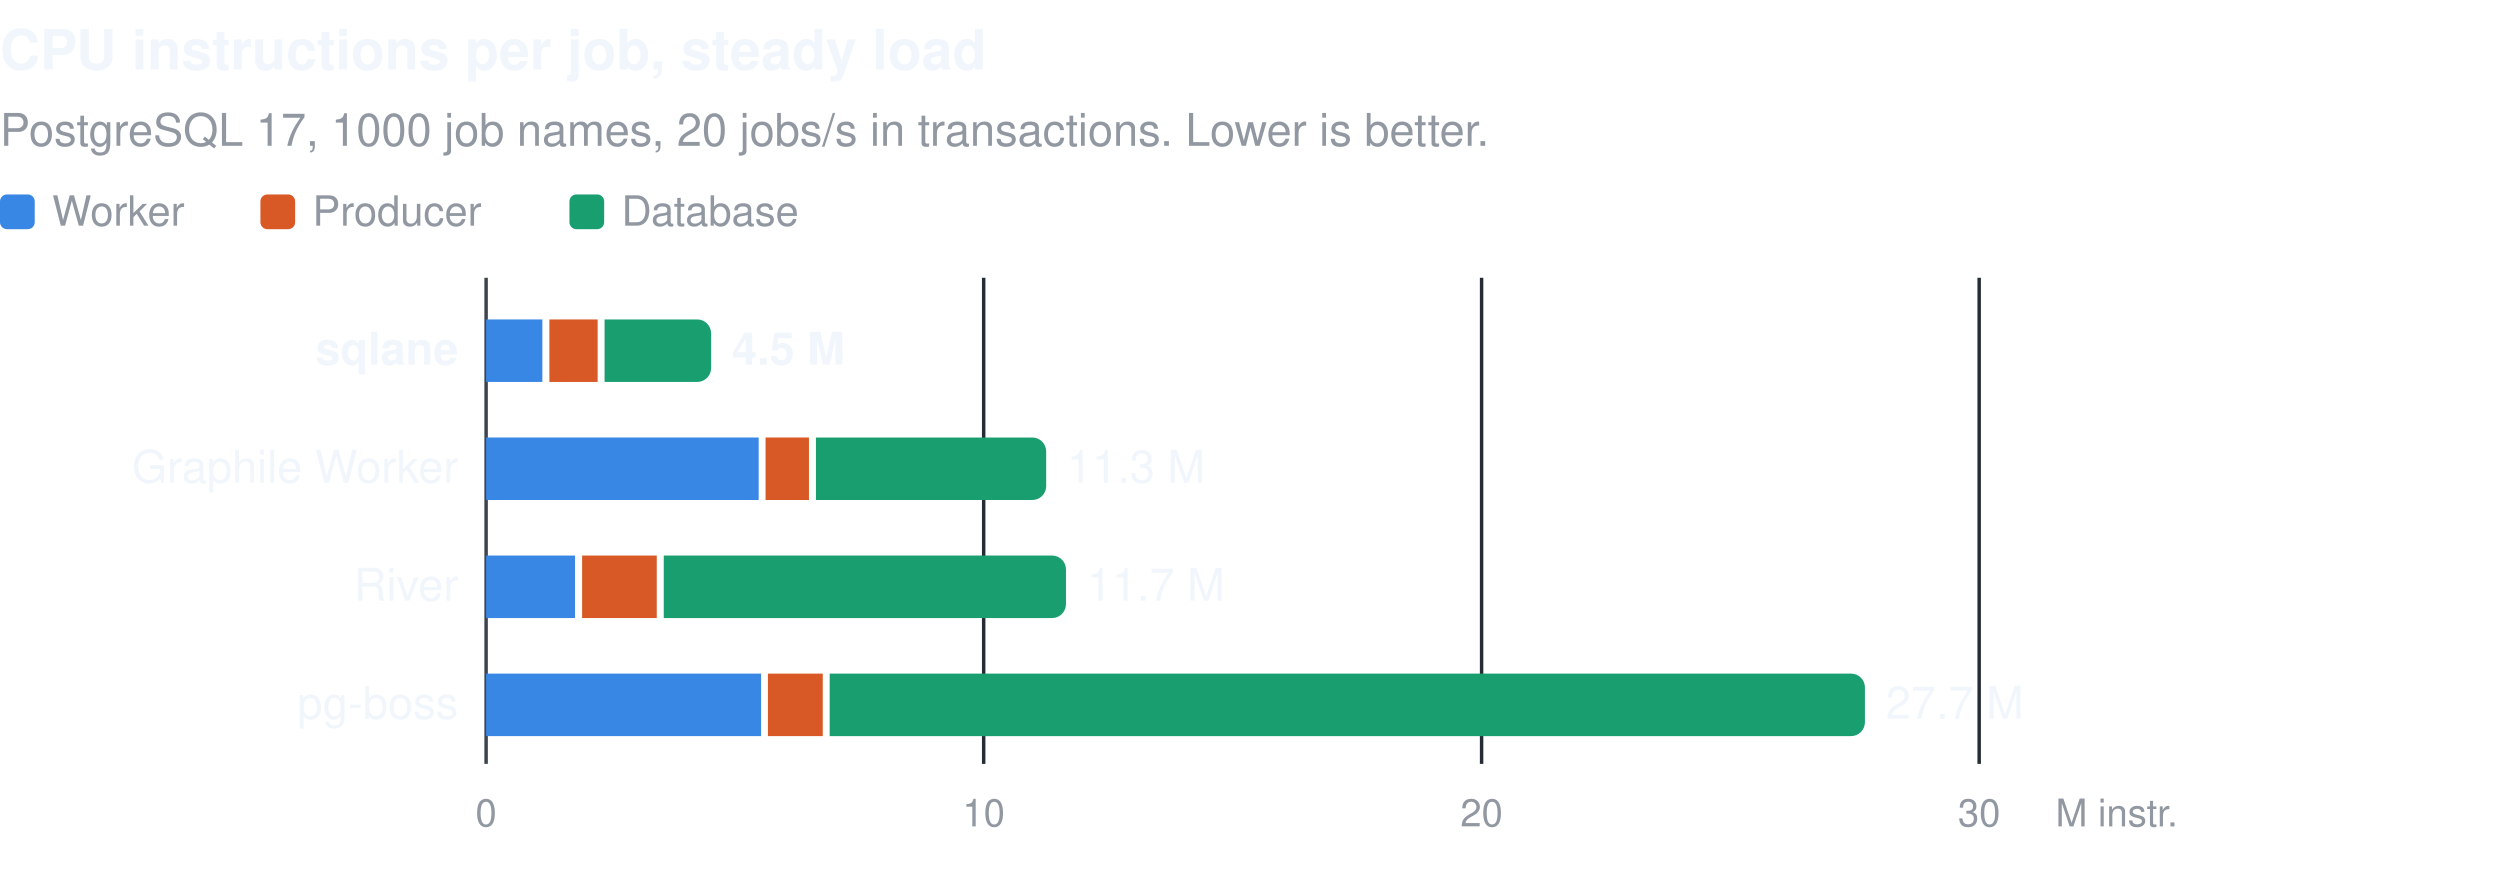
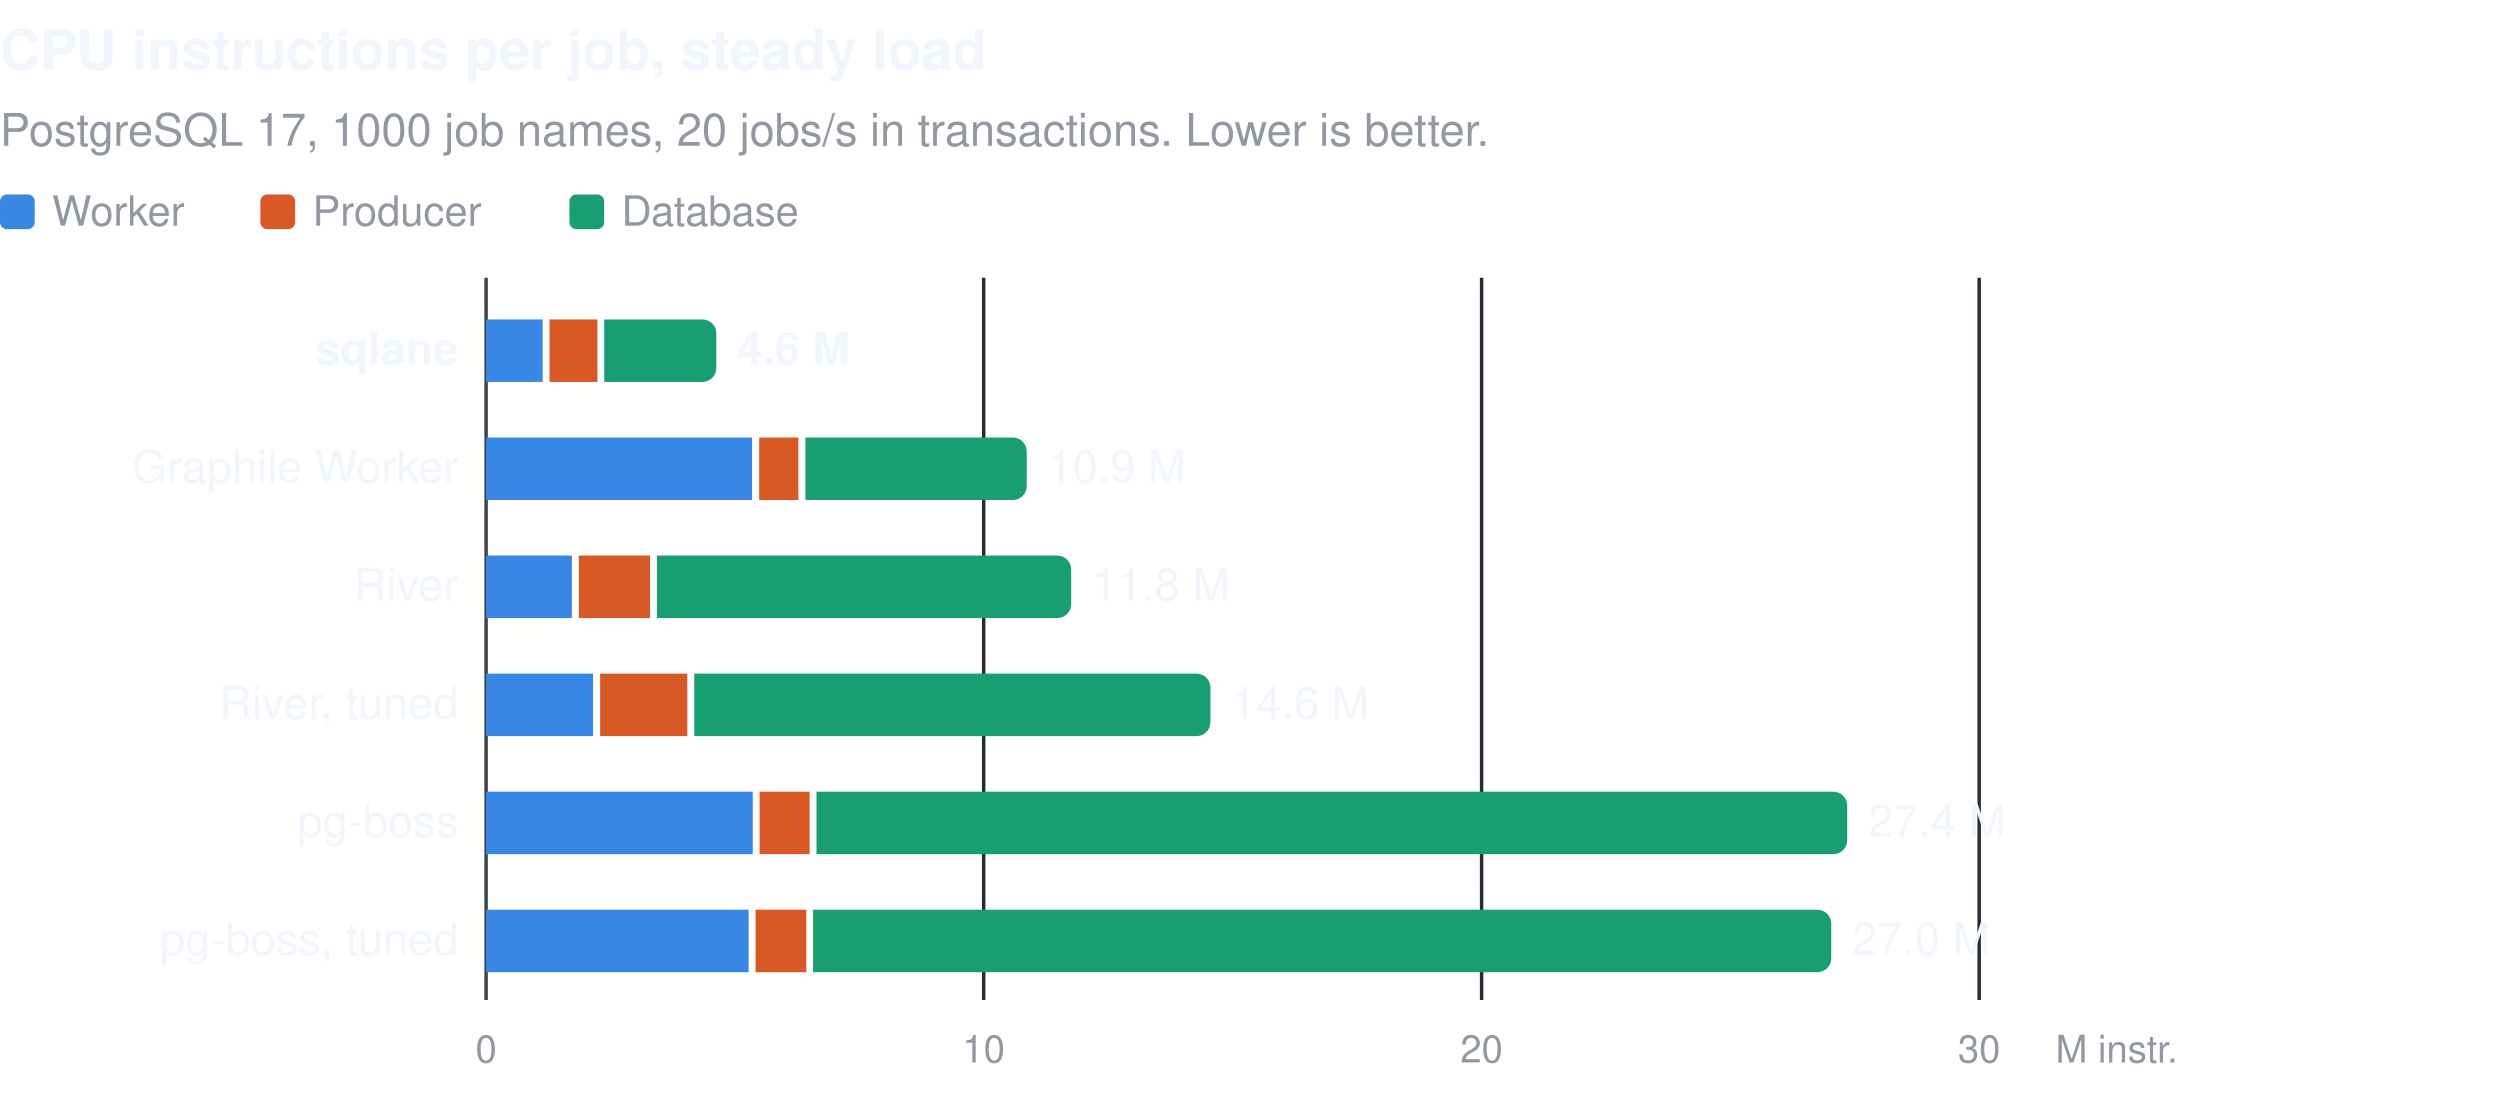
- <svg xmlns="http://www.w3.org/2000/svg" width="720" height="254" viewBox="0 0 720 254" font-family="-apple-system, BlinkMacSystemFont, 'Segoe UI', Helvetica, Arial, sans-serif" role="img" aria-label="CPU instructions per job, steady load">
+ <svg xmlns="http://www.w3.org/2000/svg" width="720" height="322" viewBox="0 0 720 322" font-family="-apple-system, BlinkMacSystemFont, 'Segoe UI', Helvetica, Arial, sans-serif" role="img" aria-label="CPU instructions per job, steady load">
  <text x="0" y="20" font-size="16" font-weight="600" fill="#f0f6fc">CPU instructions per job, steady load</text>
  <text x="0" y="42" font-size="13" fill="#9198a1">PostgreSQL 17, 1000 job names, 20 jobs/s in transactions. Lower is better.</text>
  <rect x="0" y="56" width="10" height="10" rx="2" fill="#3987e5" />
  <text x="15" y="65" font-size="12" fill="#9198a1">Worker</text>
  <rect x="75" y="56" width="10" height="10" rx="2" fill="#d95926" />
  <text x="90" y="65" font-size="12" fill="#9198a1">Producer</text>
  <rect x="164" y="56" width="10" height="10" rx="2" fill="#199e70" />
  <text x="179" y="65" font-size="12" fill="#9198a1">Database</text>
-   <line x1="140.0" y1="80" x2="140.0" y2="220" stroke="#3d444d" />
-   <text x="140.0" y="238" font-size="11" fill="#9198a1" text-anchor="middle">0</text>
-   <line x1="283.3" y1="80" x2="283.3" y2="220" stroke="#262c36" />
-   <text x="283.3" y="238" font-size="11" fill="#9198a1" text-anchor="middle">10</text>
-   <line x1="426.7" y1="80" x2="426.7" y2="220" stroke="#262c36" />
-   <text x="426.7" y="238" font-size="11" fill="#9198a1" text-anchor="middle">20</text>
-   <line x1="570.0" y1="80" x2="570.0" y2="220" stroke="#262c36" />
-   <text x="570.0" y="238" font-size="11" fill="#9198a1" text-anchor="middle">30</text>
-   <text x="592" y="238" font-size="11" fill="#9198a1">M instr.</text>
+   <line x1="140.0" y1="80" x2="140.0" y2="288" stroke="#3d444d" />
+   <text x="140.0" y="306" font-size="11" fill="#9198a1" text-anchor="middle">0</text>
+   <line x1="283.3" y1="80" x2="283.3" y2="288" stroke="#262c36" />
+   <text x="283.3" y="306" font-size="11" fill="#9198a1" text-anchor="middle">10</text>
+   <line x1="426.7" y1="80" x2="426.7" y2="288" stroke="#262c36" />
+   <text x="426.7" y="306" font-size="11" fill="#9198a1" text-anchor="middle">20</text>
+   <line x1="570.0" y1="80" x2="570.0" y2="288" stroke="#262c36" />
+   <text x="570.0" y="306" font-size="11" fill="#9198a1" text-anchor="middle">30</text>
+   <text x="592" y="306" font-size="11" fill="#9198a1">M instr.</text>
  <text x="132" y="105" font-size="13" fill="#f0f6fc" text-anchor="end" font-weight="600">sqlane</text>
-   <rect x="140" y="92" width="16.2" height="18" fill="#3987e5" />
-   <rect x="158.222" y="92" width="13.9" height="18" fill="#d95926" />
-   <path d="M174.116,92H200.8A4,4 0 0 1 204.8,96V106A4,4 0 0 1 200.8,110H174.116Z" fill="#199e70" />
-   <text x="210.8" y="105" font-size="13" fill="#f0f6fc" font-weight="600">4.5 M</text>
+   <rect x="140" y="92" width="16.3" height="18" fill="#3987e5" />
+   <rect x="158.267" y="92" width="13.8" height="18" fill="#d95926" />
+   <path d="M174.021,92H202.3A4,4 0 0 1 206.3,96V106A4,4 0 0 1 202.3,110H174.021Z" fill="#199e70" />
+   <text x="212.3" y="105" font-size="13" fill="#f0f6fc" font-weight="600">4.6 M</text>
  <text x="132" y="139" font-size="13" fill="#f0f6fc" text-anchor="end">Graphile Worker</text>
-   <rect x="140" y="126" width="78.5" height="18" fill="#3987e5" />
-   <rect x="220.477" y="126" width="12.5" height="18" fill="#d95926" />
-   <path d="M234.992,126H297.3A4,4 0 0 1 301.3,130V140A4,4 0 0 1 297.3,144H234.992Z" fill="#199e70" />
-   <text x="307.3" y="139" font-size="13" fill="#f0f6fc">11.3 M</text>
+   <rect x="140" y="126" width="76.6" height="18" fill="#3987e5" />
+   <rect x="218.639" y="126" width="11.3" height="18" fill="#d95926" />
+   <path d="M231.953,126H291.7A4,4 0 0 1 295.7,130V140A4,4 0 0 1 291.7,144H231.953Z" fill="#199e70" />
+   <text x="301.7" y="139" font-size="13" fill="#f0f6fc">10.9 M</text>
  <text x="132" y="173" font-size="13" fill="#f0f6fc" text-anchor="end">River</text>
-   <rect x="140" y="160" width="25.6" height="18" fill="#3987e5" />
-   <rect x="167.647" y="160" width="21.5" height="18" fill="#d95926" />
-   <path d="M191.16,160H303.0A4,4 0 0 1 307.0,164V174A4,4 0 0 1 303.0,178H191.16Z" fill="#199e70" />
-   <text x="313.0" y="173" font-size="13" fill="#f0f6fc">11.7 M</text>
-   <text x="132" y="207" font-size="13" fill="#f0f6fc" text-anchor="end">pg-boss</text>
-   <rect x="140" y="194" width="79.2" height="18" fill="#3987e5" />
-   <rect x="221.158" y="194" width="15.8" height="18" fill="#d95926" />
-   <path d="M238.947,194H533.1A4,4 0 0 1 537.1,198V208A4,4 0 0 1 533.1,212H238.947Z" fill="#199e70" />
-   <text x="543.1" y="207" font-size="13" fill="#f0f6fc">27.7 M</text>
+   <rect x="140" y="160" width="24.7" height="18" fill="#3987e5" />
+   <rect x="166.698" y="160" width="20.5" height="18" fill="#d95926" />
+   <path d="M189.208,160H304.5A4,4 0 0 1 308.5,164V174A4,4 0 0 1 304.5,178H189.208Z" fill="#199e70" />
+   <text x="314.5" y="173" font-size="13" fill="#f0f6fc">11.8 M</text>
+   <text x="132" y="207" font-size="13" fill="#f0f6fc" text-anchor="end">River, tuned</text>
+   <rect x="140" y="194" width="30.8" height="18" fill="#3987e5" />
+   <rect x="172.846" y="194" width="25.1" height="18" fill="#d95926" />
+   <path d="M199.949,194H344.6A4,4 0 0 1 348.6,198V208A4,4 0 0 1 344.6,212H199.949Z" fill="#199e70" />
+   <text x="354.6" y="207" font-size="13" fill="#f0f6fc">14.6 M</text>
+   <text x="132" y="241" font-size="13" fill="#f0f6fc" text-anchor="end">pg-boss</text>
+   <rect x="140" y="228" width="76.8" height="18" fill="#3987e5" />
+   <rect x="218.763" y="228" width="14.4" height="18" fill="#d95926" />
+   <path d="M235.146,228H528.0A4,4 0 0 1 532.0,232V242A4,4 0 0 1 528.0,246H235.146Z" fill="#199e70" />
+   <text x="538.0" y="241" font-size="13" fill="#f0f6fc">27.4 M</text>
+   <text x="132" y="275" font-size="13" fill="#f0f6fc" text-anchor="end">pg-boss, tuned</text>
+   <rect x="140" y="262" width="75.6" height="18" fill="#3987e5" />
+   <rect x="217.609" y="262" width="14.6" height="18" fill="#d95926" />
+   <path d="M234.163,262H523.4A4,4 0 0 1 527.4,266V276A4,4 0 0 1 523.4,280H234.163Z" fill="#199e70" />
+   <text x="533.4" y="275" font-size="13" fill="#f0f6fc">27.0 M</text>
</svg>
